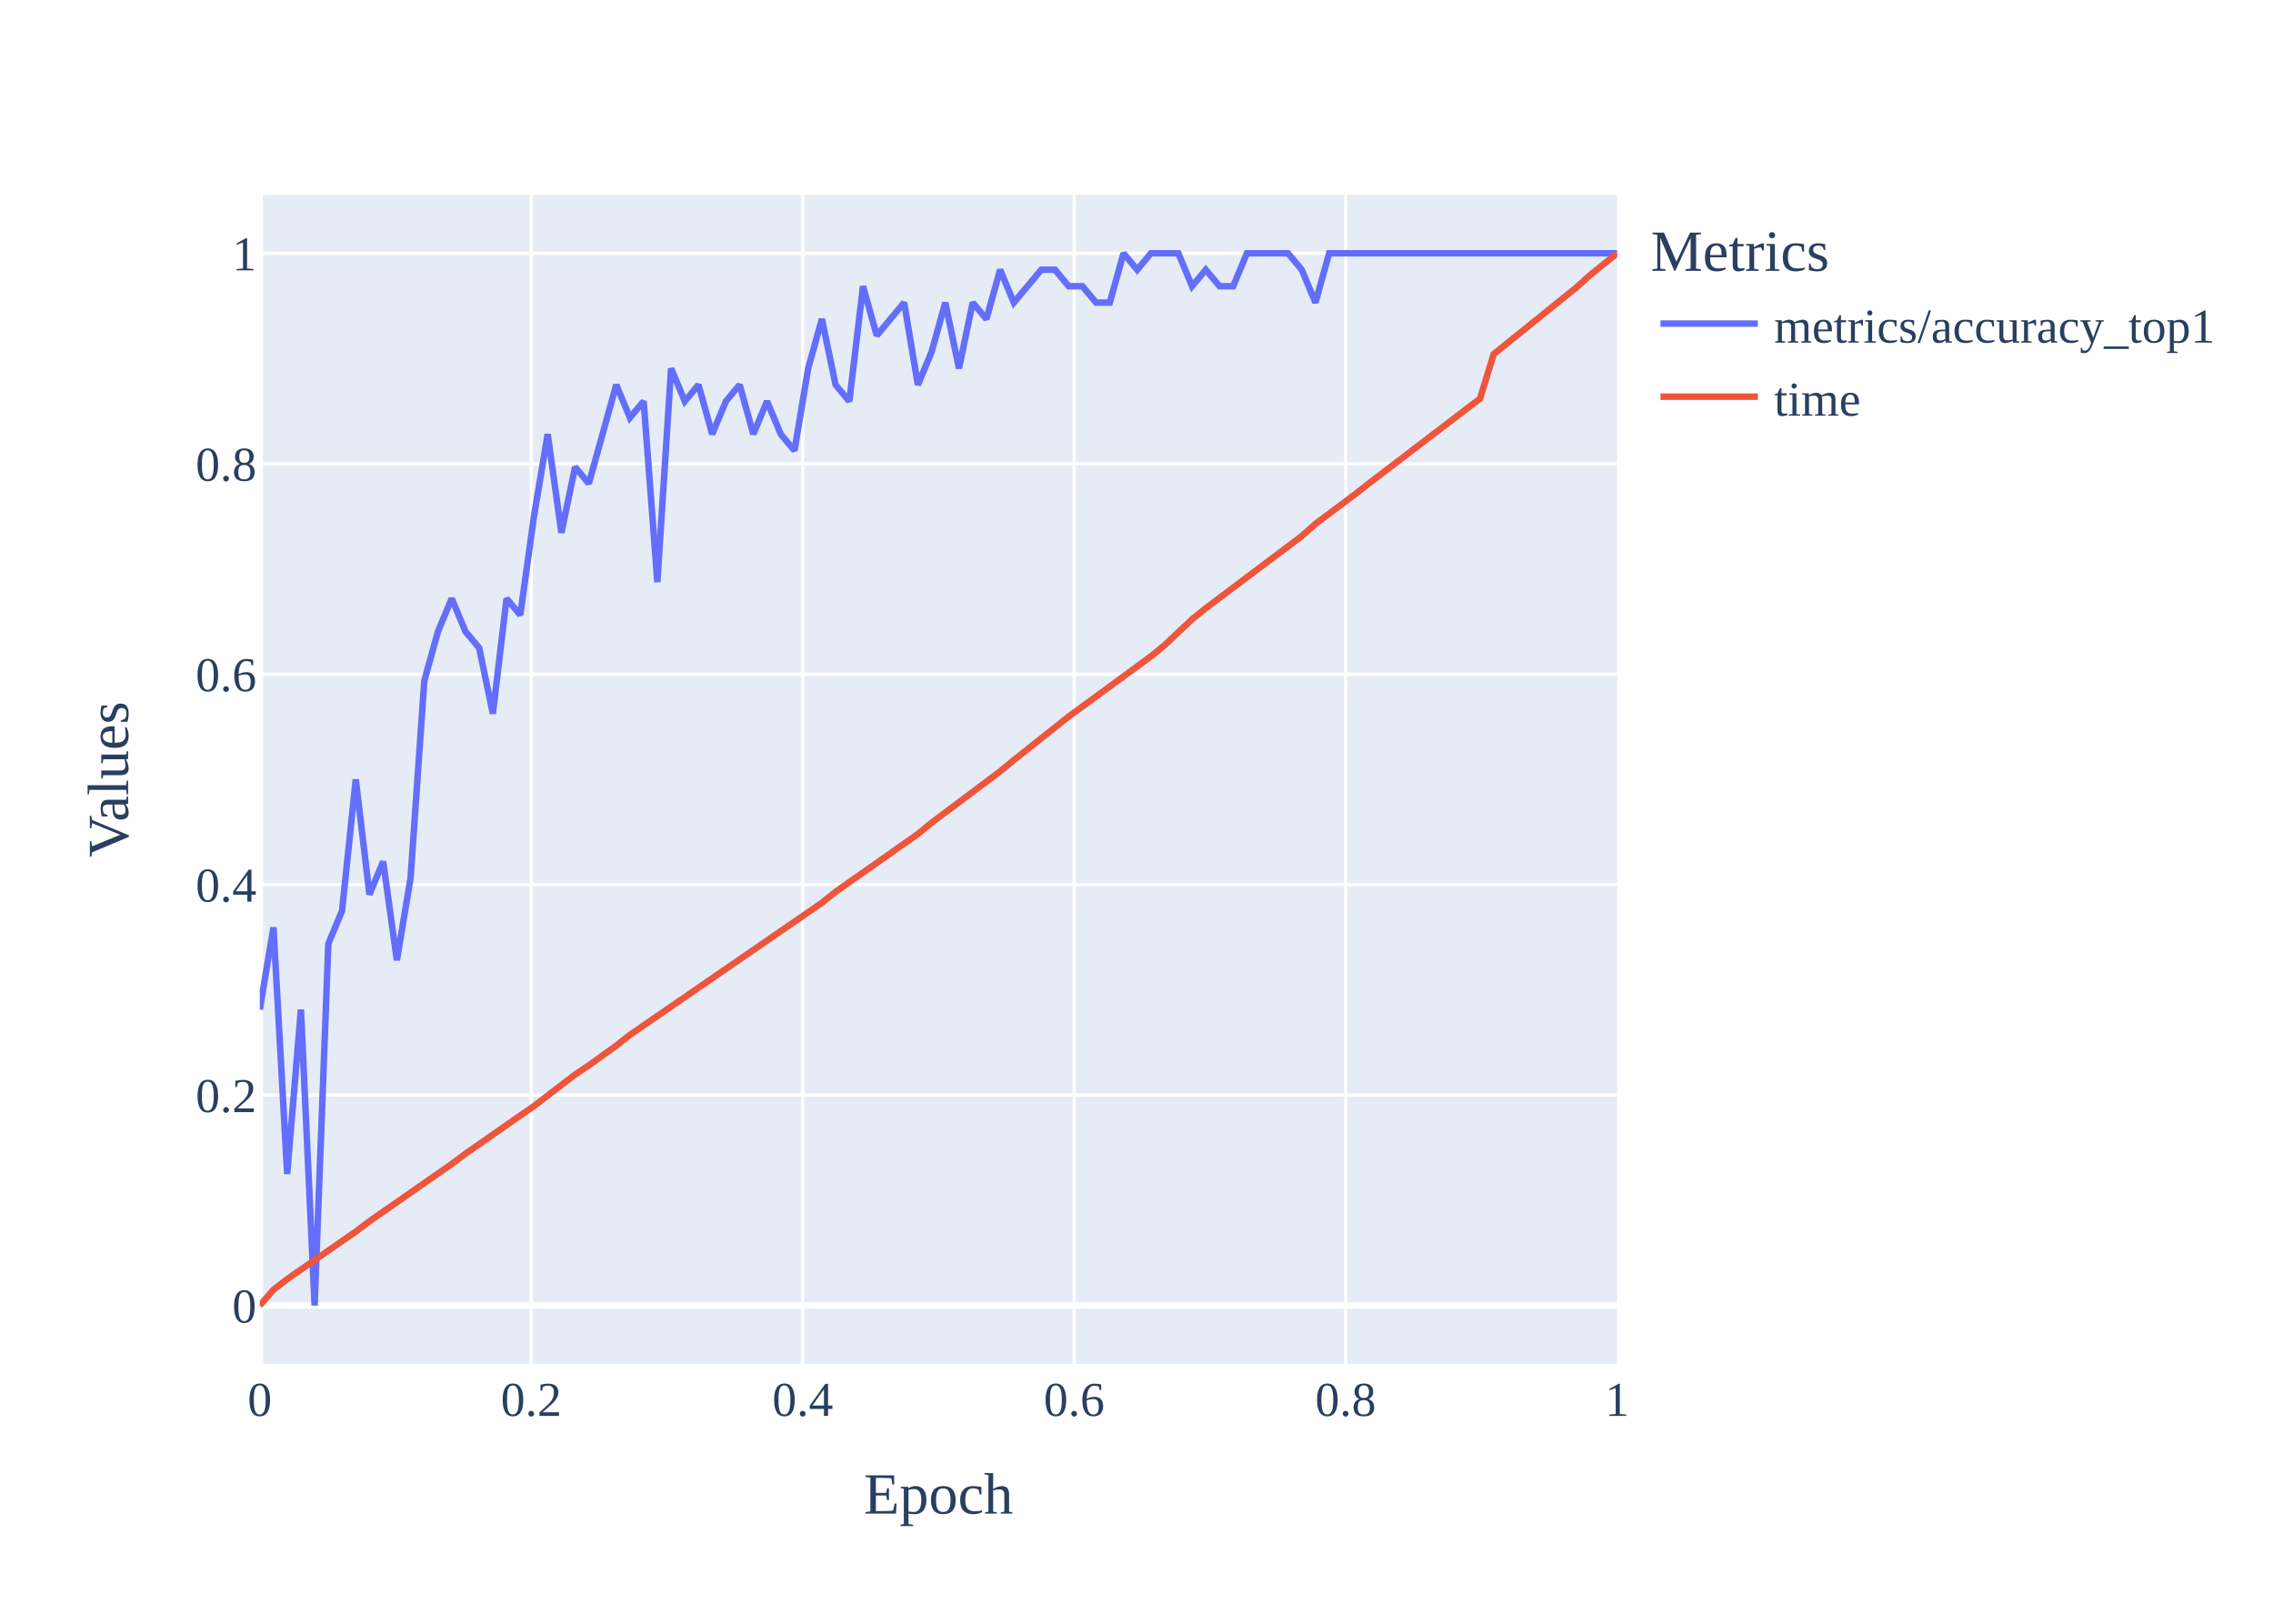
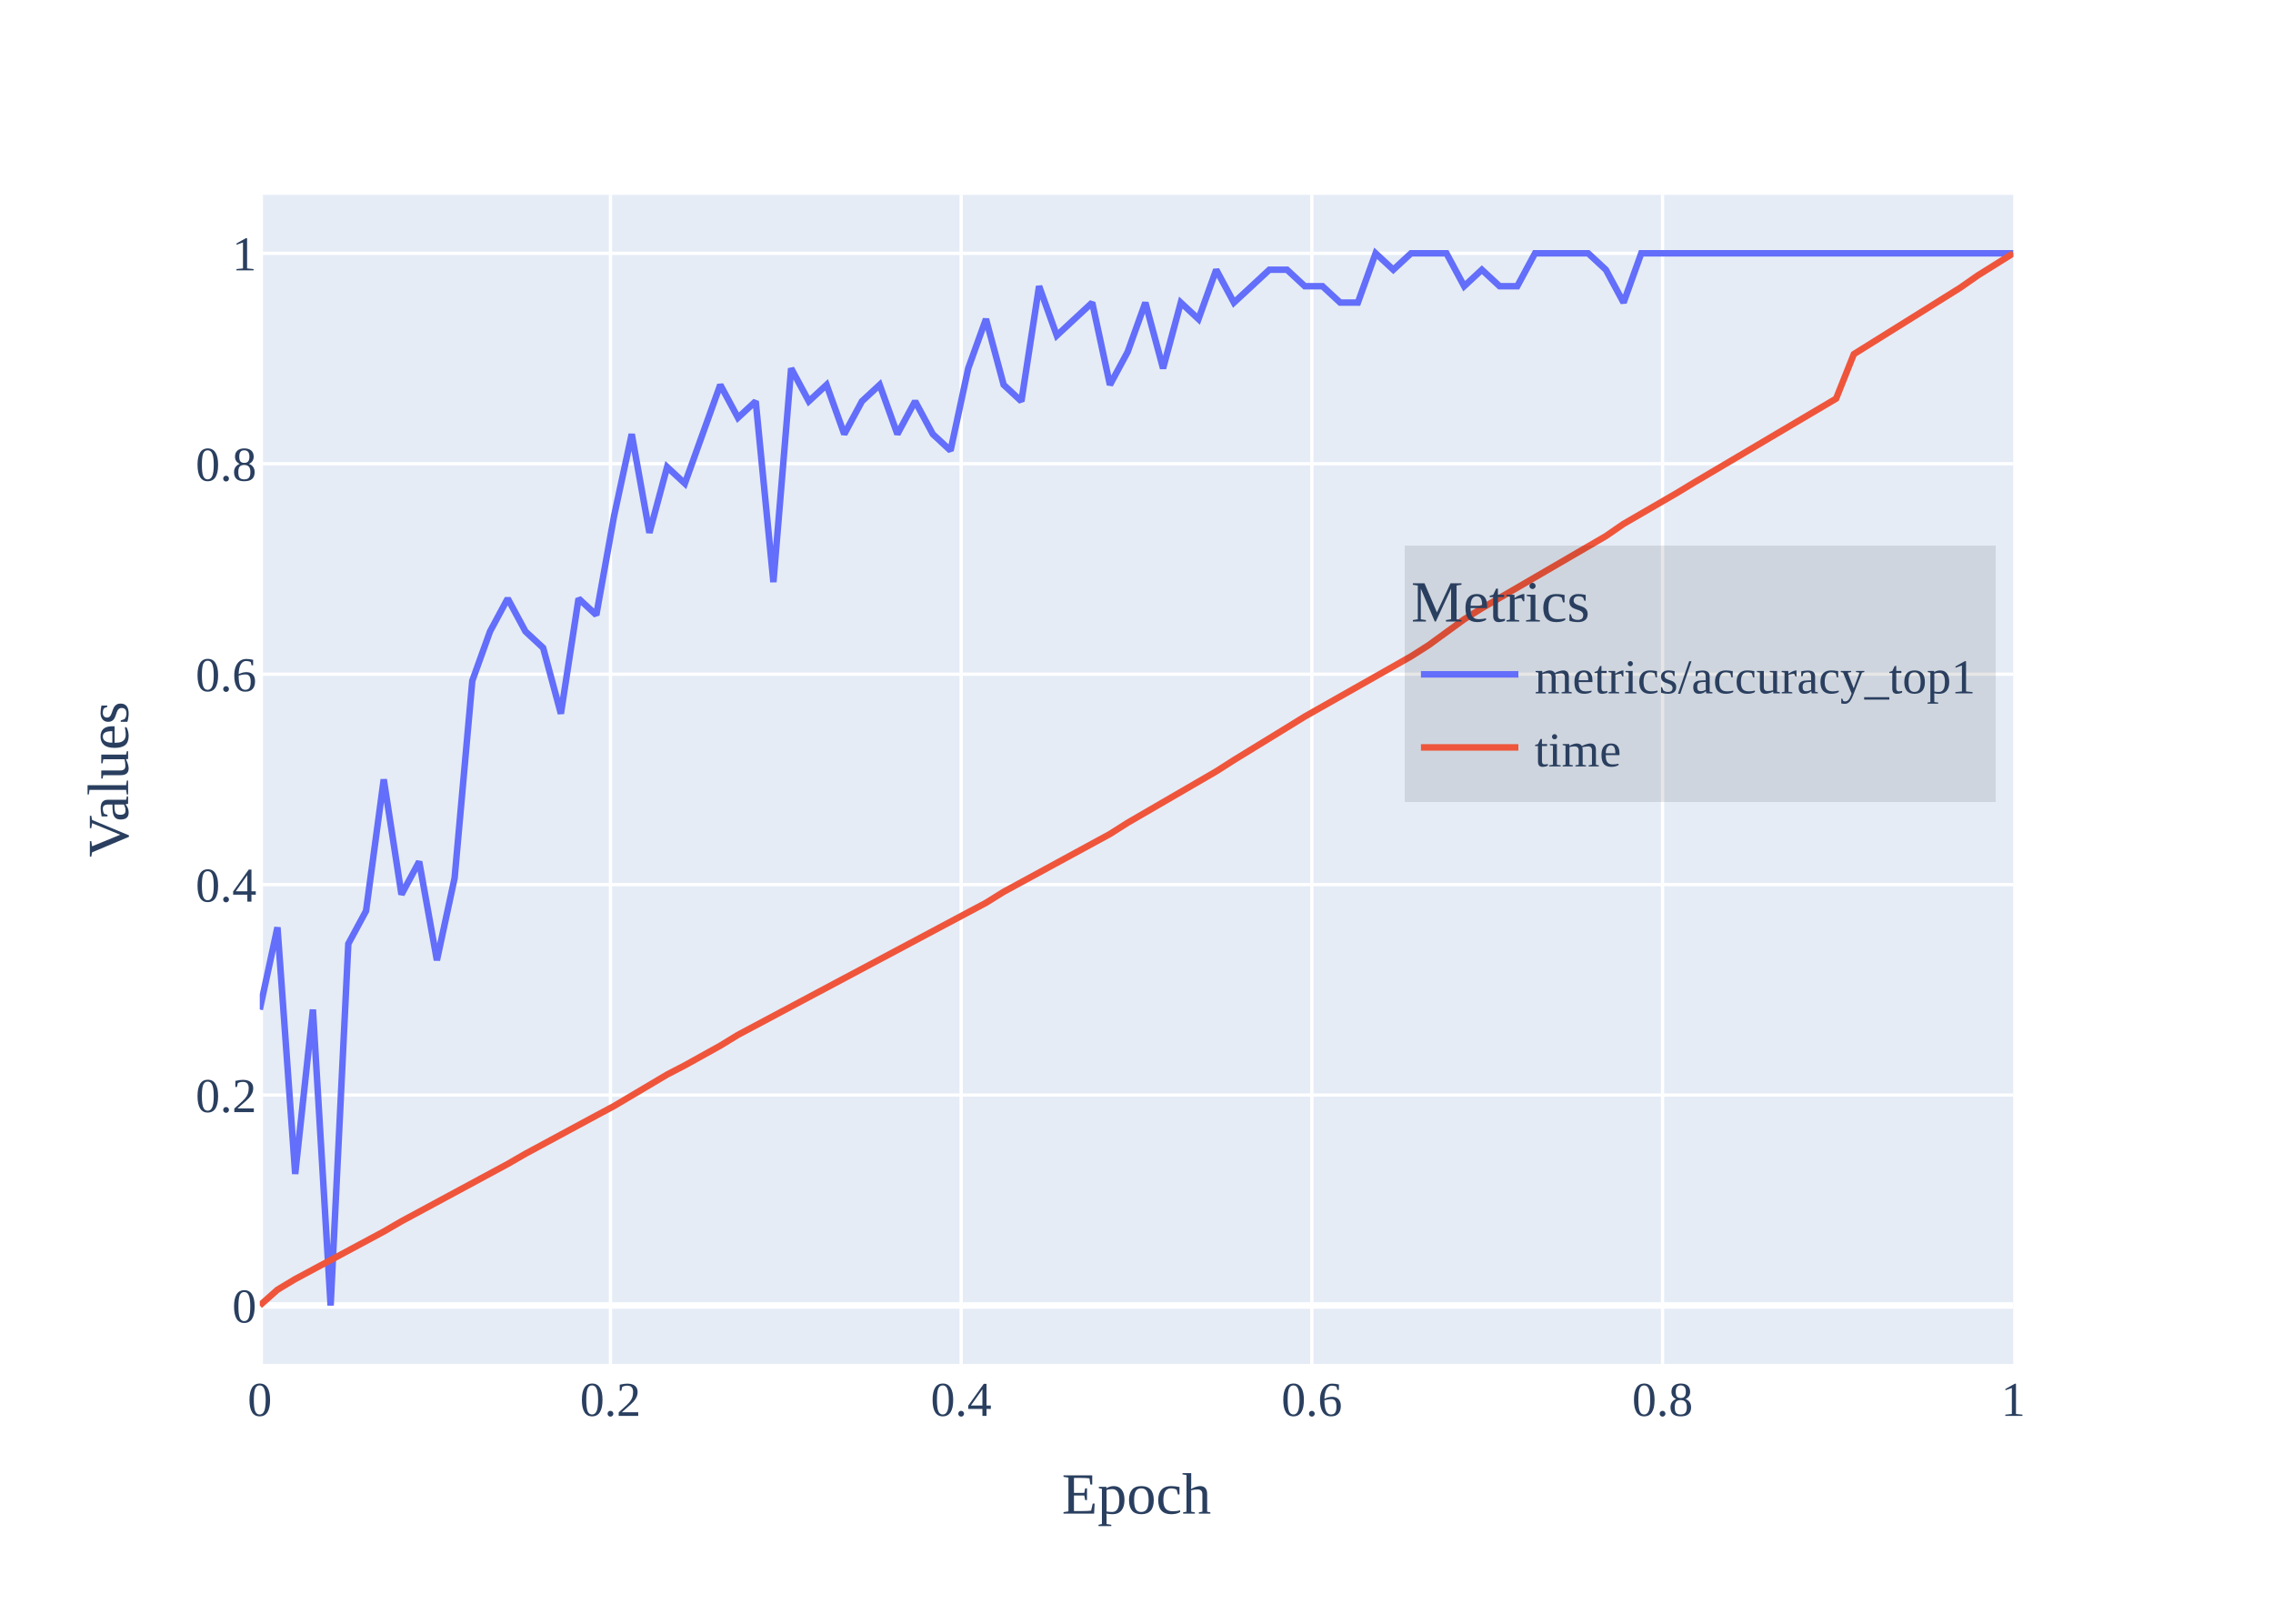
<svg xmlns="http://www.w3.org/2000/svg" class="main-svg" width="700" height="500" style="" viewBox="0 0 700 500">
  <rect x="0" y="0" width="700" height="500" style="fill: rgb(255, 255, 255); fill-opacity: 1;" />
-   <defs id="defs-47ebce">
+   <defs id="defs-a352bc">
    <g class="clips">
-       <clipPath id="clip47ebcexyplot" class="plotclip">
-         <rect width="418" height="360" />
-       </clipPath>
-       <clipPath class="axesclip" id="clip47ebcex">
-         <rect x="80" y="0" width="418" height="500" />
-       </clipPath>
-       <clipPath class="axesclip" id="clip47ebcey">
+       <clipPath id="clipa352bcxyplot" class="plotclip">
+         <rect width="540" height="360" />
+       </clipPath>
+       <clipPath class="axesclip" id="clipa352bcx">
+         <rect x="80" y="0" width="540" height="500" />
+       </clipPath>
+       <clipPath class="axesclip" id="clipa352bcy">
        <rect x="0" y="60" width="700" height="360" />
      </clipPath>
-       <clipPath class="axesclip" id="clip47ebcexy">
-         <rect x="80" y="60" width="418" height="360" />
+       <clipPath class="axesclip" id="clipa352bcxy">
+         <rect x="80" y="60" width="540" height="360" />
      </clipPath>
    </g>
    <g class="gradients" />
    <g class="patterns" />
  </defs>
  <g class="bglayer">
-     <rect class="bg" x="80" y="60" width="418" height="360" style="fill: rgb(229, 236, 246); fill-opacity: 1; stroke-width: 0;" />
+     <rect class="bg" x="80" y="60" width="540" height="360" style="fill: rgb(229, 236, 246); fill-opacity: 1; stroke-width: 0;" />
  </g>
  <g class="layer-below">
    <g class="imagelayer" />
    <g class="shapelayer" />
  </g>
  <g class="cartesianlayer">
    <g class="subplot xy">
      <g class="layer-subplot">
        <g class="shapelayer" />
        <g class="imagelayer" />
      </g>
      <g class="minor-gridlayer">
        <g class="x" />
        <g class="y" />
      </g>
      <g class="gridlayer">
        <g class="x">
-           <path class="xgrid crisp" transform="translate(163.6,0)" d="M0,60v360" style="stroke: rgb(255, 255, 255); stroke-opacity: 1; stroke-width: 1px;" />
-           <path class="xgrid crisp" transform="translate(247.2,0)" d="M0,60v360" style="stroke: rgb(255, 255, 255); stroke-opacity: 1; stroke-width: 1px;" />
-           <path class="xgrid crisp" transform="translate(330.8,0)" d="M0,60v360" style="stroke: rgb(255, 255, 255); stroke-opacity: 1; stroke-width: 1px;" />
-           <path class="xgrid crisp" transform="translate(414.4,0)" d="M0,60v360" style="stroke: rgb(255, 255, 255); stroke-opacity: 1; stroke-width: 1px;" />
+           <path class="xgrid crisp" transform="translate(188,0)" d="M0,60v360" style="stroke: rgb(255, 255, 255); stroke-opacity: 1; stroke-width: 1px;" />
+           <path class="xgrid crisp" transform="translate(296,0)" d="M0,60v360" style="stroke: rgb(255, 255, 255); stroke-opacity: 1; stroke-width: 1px;" />
+           <path class="xgrid crisp" transform="translate(404,0)" d="M0,60v360" style="stroke: rgb(255, 255, 255); stroke-opacity: 1; stroke-width: 1px;" />
+           <path class="xgrid crisp" transform="translate(512,0)" d="M0,60v360" style="stroke: rgb(255, 255, 255); stroke-opacity: 1; stroke-width: 1px;" />
        </g>
        <g class="y">
-           <path class="ygrid crisp" transform="translate(0,337.2)" d="M80,0h418" style="stroke: rgb(255, 255, 255); stroke-opacity: 1; stroke-width: 1px;" />
-           <path class="ygrid crisp" transform="translate(0,272.4)" d="M80,0h418" style="stroke: rgb(255, 255, 255); stroke-opacity: 1; stroke-width: 1px;" />
-           <path class="ygrid crisp" transform="translate(0,207.6)" d="M80,0h418" style="stroke: rgb(255, 255, 255); stroke-opacity: 1; stroke-width: 1px;" />
-           <path class="ygrid crisp" transform="translate(0,142.8)" d="M80,0h418" style="stroke: rgb(255, 255, 255); stroke-opacity: 1; stroke-width: 1px;" />
-           <path class="ygrid crisp" transform="translate(0,78)" d="M80,0h418" style="stroke: rgb(255, 255, 255); stroke-opacity: 1; stroke-width: 1px;" />
+           <path class="ygrid crisp" transform="translate(0,337.2)" d="M80,0h540" style="stroke: rgb(255, 255, 255); stroke-opacity: 1; stroke-width: 1px;" />
+           <path class="ygrid crisp" transform="translate(0,272.4)" d="M80,0h540" style="stroke: rgb(255, 255, 255); stroke-opacity: 1; stroke-width: 1px;" />
+           <path class="ygrid crisp" transform="translate(0,207.6)" d="M80,0h540" style="stroke: rgb(255, 255, 255); stroke-opacity: 1; stroke-width: 1px;" />
+           <path class="ygrid crisp" transform="translate(0,142.8)" d="M80,0h540" style="stroke: rgb(255, 255, 255); stroke-opacity: 1; stroke-width: 1px;" />
+           <path class="ygrid crisp" transform="translate(0,78)" d="M80,0h540" style="stroke: rgb(255, 255, 255); stroke-opacity: 1; stroke-width: 1px;" />
        </g>
      </g>
      <g class="zerolinelayer">
        <path class="xzl zl crisp" transform="translate(80,0)" d="M0,60v360" style="stroke: rgb(255, 255, 255); stroke-opacity: 1; stroke-width: 2px;" />
-         <path class="yzl zl crisp" transform="translate(0,402)" d="M80,0h418" style="stroke: rgb(255, 255, 255); stroke-opacity: 1; stroke-width: 2px;" />
+         <path class="yzl zl crisp" transform="translate(0,402)" d="M80,0h540" style="stroke: rgb(255, 255, 255); stroke-opacity: 1; stroke-width: 2px;" />
      </g>
      <g class="layer-between">
        <g class="shapelayer" />
        <g class="imagelayer" />
      </g>
      <path class="xlines-below" />
      <path class="ylines-below" />
      <g class="overlines-below" />
      <g class="xaxislayer-below" />
      <g class="yaxislayer-below" />
      <g class="overaxes-below" />
      <g class="overplot">
-         <g class="xy" transform="translate(80,60)" clip-path="url(#clip47ebcexyplot)">
+         <g class="xy" transform="translate(80,60)" clip-path="url(#clipa352bcxyplot)">
          <g class="scatterlayer mlayer">
-             <g class="trace scatter trace73abd9" style="stroke-miterlimit: 2; opacity: 1;">
+             <g class="trace scatter traceb2f7f9" style="stroke-miterlimit: 2; opacity: 1;">
              <g class="fills" />
              <g class="errorbars" />
              <g class="lines">
-                 <path class="js-line" d="M0,250.87L4.22,225.56L8.44,301.5L12.67,250.87L16.89,342L21.11,230.62L25.33,220.5L29.56,180L33.78,215.44L38,205.31L42.22,235.69L46.44,210.37L50.67,149.63L54.89,134.44L59.11,124.31L63.33,134.44L67.56,139.5L71.78,159.75L76,124.31L80.22,129.38L84.44,99L88.67,73.68L92.89,104.06L97.11,83.81L101.33,88.88L109.78,58.5L114,68.63L118.22,63.56L122.44,119.25L126.67,53.43L130.89,63.56L135.11,58.5L139.33,73.68L143.56,63.56L147.78,58.5L152,73.68L156.22,63.56L160.44,73.68L164.67,78.75L168.89,53.43L173.11,38.25L177.33,58.5L181.56,63.56L185.78,28.13L190,43.31L198.44,33.18L202.67,58.5L206.89,48.38L211.11,33.18L215.33,53.43L219.56,33.18L223.78,38.25L228,23.06L232.22,33.18L236.44,28.13L240.67,23.06L244.89,23.06L249.11,28.13L253.33,28.13L257.56,33.18L261.78,33.18L266,18L270.22,23.06L274.44,18L278.67,18L282.89,18L287.11,28.13L291.33,23.06L295.56,28.13L299.78,28.13L304,18L316.67,18L320.89,23.06L325.11,33.18L329.33,18L418,18" style="vector-effect: none; fill: none; stroke: rgb(99, 110, 250); stroke-opacity: 1; stroke-width: 2px; opacity: 1;" />
+                 <path class="js-line" d="M0,250.87L5.45,225.56L10.91,301.5L16.36,250.87L21.82,342L27.27,230.62L32.73,220.5L38.18,180L43.64,215.44L49.09,205.31L54.55,235.69L60,210.37L65.45,149.63L70.91,134.44L76.36,124.31L81.82,134.44L87.27,139.5L92.73,159.75L98.18,124.31L103.64,129.38L109.09,99L114.55,73.68L120,104.06L125.45,83.81L130.91,88.88L141.82,58.5L147.27,68.63L152.73,63.56L158.18,119.25L163.64,53.43L169.09,63.56L174.55,58.5L180,73.68L185.45,63.56L190.91,58.5L196.36,73.68L201.82,63.56L207.27,73.68L212.73,78.75L218.18,53.43L223.64,38.25L229.09,58.5L234.55,63.56L240,28.13L245.45,43.31L256.36,33.18L261.82,58.5L267.27,48.38L272.73,33.18L278.18,53.43L283.64,33.18L289.09,38.25L294.55,23.06L300,33.18L305.45,28.13L310.91,23.06L316.36,23.06L321.82,28.13L327.27,28.13L332.73,33.18L338.18,33.18L343.64,18L349.09,23.06L354.55,18L360,18L365.45,18L370.91,28.13L376.36,23.06L381.82,28.13L387.27,28.13L392.73,18L409.09,18L414.55,23.06L420,33.18L425.45,18L540,18" style="vector-effect: none; fill: none; stroke: rgb(99, 110, 250); stroke-opacity: 1; stroke-width: 2px; opacity: 1;" />
              </g>
              <g class="points" />
              <g class="text" />
            </g>
-             <g class="trace scatter tracef73294" style="stroke-miterlimit: 2; opacity: 1;">
+             <g class="trace scatter trace5a1d4c" style="stroke-miterlimit: 2; opacity: 1;">
              <g class="fills" />
              <g class="errorbars" />
              <g class="lines">
-                 <path class="js-line" d="M0,342L4.22,337.15L8.44,333.87L29.56,319.24L33.78,316.07L59.11,298.43L63.33,295.28L80.22,283.51L84.44,280.59L97.11,270.89L101.33,268.06L109.78,262L114,258.67L173.11,218.01L177.33,214.62L202.67,196.82L206.89,193.36L228,177.53L232.22,174.05L244.89,164.02L249.11,160.65L274.44,142.12L278.67,138.65L287.11,130.7L291.33,127.29L320.89,105.08L325.11,101.32L337.78,91.84L342,88.53L375.78,62.75L380,49.05L405.33,28.63L409.56,24.82L418,18" style="vector-effect: none; fill: none; stroke: rgb(239, 85, 59); stroke-opacity: 1; stroke-width: 2px; opacity: 1;" />
+                 <path class="js-line" d="M0,342L5.45,337.15L10.91,333.87L38.18,319.24L43.64,316.07L76.36,298.43L81.82,295.28L103.64,283.51L109.09,280.59L125.45,270.89L130.91,268.06L141.82,262L147.27,258.67L223.64,218.01L229.09,214.62L261.82,196.82L267.27,193.36L294.55,177.53L300,174.05L316.36,164.02L321.82,160.65L354.55,142.12L360,138.65L370.91,130.7L376.36,127.29L414.55,105.08L420,101.32L436.36,91.84L441.82,88.53L485.45,62.75L490.91,49.05L523.64,28.63L529.09,24.82L540,18" style="vector-effect: none; fill: none; stroke: rgb(239, 85, 59); stroke-opacity: 1; stroke-width: 2px; opacity: 1;" />
              </g>
              <g class="points" />
              <g class="text" />
            </g>
          </g>
        </g>
      </g>
      <path class="xlines-above crisp" d="M0,0" style="fill: none;" />
      <path class="ylines-above crisp" d="M0,0" style="fill: none;" />
      <g class="overlines-above" />
      <g class="xaxislayer-above">
        <g class="xtick">
          <text text-anchor="middle" x="0" y="436" transform="translate(80,0)" style="font-family: 'Times New Roman'; font-size: 15px; fill: rgb(42, 63, 95); fill-opacity: 1; white-space: pre; opacity: 1;">0</text>
        </g>
        <g class="xtick">
-           <text text-anchor="middle" x="0" y="436" style="font-family: 'Times New Roman'; font-size: 15px; fill: rgb(42, 63, 95); fill-opacity: 1; white-space: pre; opacity: 1;" transform="translate(163.6,0)">0.2</text>
-         </g>
-         <g class="xtick">
-           <text text-anchor="middle" x="0" y="436" style="font-family: 'Times New Roman'; font-size: 15px; fill: rgb(42, 63, 95); fill-opacity: 1; white-space: pre; opacity: 1;" transform="translate(247.2,0)">0.4</text>
-         </g>
-         <g class="xtick">
-           <text text-anchor="middle" x="0" y="436" style="font-family: 'Times New Roman'; font-size: 15px; fill: rgb(42, 63, 95); fill-opacity: 1; white-space: pre; opacity: 1;" transform="translate(330.8,0)">0.6</text>
-         </g>
-         <g class="xtick">
-           <text text-anchor="middle" x="0" y="436" style="font-family: 'Times New Roman'; font-size: 15px; fill: rgb(42, 63, 95); fill-opacity: 1; white-space: pre; opacity: 1;" transform="translate(414.4,0)">0.8</text>
-         </g>
-         <g class="xtick">
-           <text text-anchor="middle" x="0" y="436" style="font-family: 'Times New Roman'; font-size: 15px; fill: rgb(42, 63, 95); fill-opacity: 1; white-space: pre; opacity: 1;" transform="translate(498,0)">1</text>
+           <text text-anchor="middle" x="0" y="436" style="font-family: 'Times New Roman'; font-size: 15px; fill: rgb(42, 63, 95); fill-opacity: 1; white-space: pre; opacity: 1;" transform="translate(188,0)">0.2</text>
+         </g>
+         <g class="xtick">
+           <text text-anchor="middle" x="0" y="436" style="font-family: 'Times New Roman'; font-size: 15px; fill: rgb(42, 63, 95); fill-opacity: 1; white-space: pre; opacity: 1;" transform="translate(296,0)">0.4</text>
+         </g>
+         <g class="xtick">
+           <text text-anchor="middle" x="0" y="436" style="font-family: 'Times New Roman'; font-size: 15px; fill: rgb(42, 63, 95); fill-opacity: 1; white-space: pre; opacity: 1;" transform="translate(404,0)">0.6</text>
+         </g>
+         <g class="xtick">
+           <text text-anchor="middle" x="0" y="436" style="font-family: 'Times New Roman'; font-size: 15px; fill: rgb(42, 63, 95); fill-opacity: 1; white-space: pre; opacity: 1;" transform="translate(512,0)">0.8</text>
+         </g>
+         <g class="xtick">
+           <text text-anchor="middle" x="0" y="436" style="font-family: 'Times New Roman'; font-size: 15px; fill: rgb(42, 63, 95); fill-opacity: 1; white-space: pre; opacity: 1;" transform="translate(620,0)">1</text>
        </g>
      </g>
      <g class="yaxislayer-above">
        <g class="ytick">
          <text text-anchor="end" x="79" y="5.25" transform="translate(0,402)" style="font-family: 'Times New Roman'; font-size: 15px; fill: rgb(42, 63, 95); fill-opacity: 1; white-space: pre; opacity: 1;">0</text>
        </g>
        <g class="ytick">
          <text text-anchor="end" x="79" y="5.25" style="font-family: 'Times New Roman'; font-size: 15px; fill: rgb(42, 63, 95); fill-opacity: 1; white-space: pre; opacity: 1;" transform="translate(0,337.2)">0.2</text>
        </g>
        <g class="ytick">
          <text text-anchor="end" x="79" y="5.25" style="font-family: 'Times New Roman'; font-size: 15px; fill: rgb(42, 63, 95); fill-opacity: 1; white-space: pre; opacity: 1;" transform="translate(0,272.4)">0.4</text>
        </g>
        <g class="ytick">
          <text text-anchor="end" x="79" y="5.25" style="font-family: 'Times New Roman'; font-size: 15px; fill: rgb(42, 63, 95); fill-opacity: 1; white-space: pre; opacity: 1;" transform="translate(0,207.6)">0.6</text>
        </g>
        <g class="ytick">
          <text text-anchor="end" x="79" y="5.25" style="font-family: 'Times New Roman'; font-size: 15px; fill: rgb(42, 63, 95); fill-opacity: 1; white-space: pre; opacity: 1;" transform="translate(0,142.8)">0.8</text>
        </g>
        <g class="ytick">
          <text text-anchor="end" x="79" y="5.25" style="font-family: 'Times New Roman'; font-size: 15px; fill: rgb(42, 63, 95); fill-opacity: 1; white-space: pre; opacity: 1;" transform="translate(0,78)">1</text>
        </g>
      </g>
      <g class="overaxes-above" />
    </g>
  </g>
  <g class="polarlayer" />
  <g class="smithlayer" />
  <g class="ternarylayer" />
  <g class="geolayer" />
  <g class="funnelarealayer" />
  <g class="pielayer" />
  <g class="iciclelayer" />
  <g class="treemaplayer" />
  <g class="sunburstlayer" />
  <g class="glimages" />
-   <defs id="topdefs-47ebce">
+   <defs id="topdefs-a352bc">
    <g class="clips" />
-     <clipPath id="legend47ebce">
+     <clipPath id="legenda352bc">
      <rect width="182" height="79" x="0" y="0" />
    </clipPath>
  </defs>
  <g class="layer-above">
    <g class="imagelayer" />
    <g class="shapelayer" />
  </g>
  <g class="infolayer">
-     <g class="legend" pointer-events="all" transform="translate(506.36,60)">
-       <rect class="bg" shape-rendering="crispEdges" width="182" height="79" x="0" y="0" style="stroke: rgb(68, 68, 68); stroke-opacity: 1; fill: rgb(255, 255, 255); fill-opacity: 1; stroke-width: 0px;" />
-       <g class="scrollbox" transform="" clip-path="url(#legend47ebce)">
+     <g class="legend" pointer-events="all" transform="translate(432.6,168)">
+       <rect class="bg" shape-rendering="crispEdges" width="182" height="79" x="0" y="0" style="stroke: rgb(68, 68, 68); stroke-opacity: 1; fill: rgb(0, 0, 0); fill-opacity: 0.1; stroke-width: 0px;" />
+       <g class="scrollbox" transform="" clip-path="url(#legenda352bc)">
        <text class="legendtitletext" text-anchor="start" x="2" y="23.4" style="font-family: 'Times New Roman'; font-size: 18px; fill: rgb(42, 63, 95); fill-opacity: 1; white-space: pre;">Metrics</text>
        <g class="groups" transform="">
          <g class="traces" transform="translate(0,39.65)" style="opacity: 1;">
            <text class="legendtext" text-anchor="start" x="40" y="5.85" style="font-family: 'Times New Roman'; font-size: 15px; fill: rgb(42, 63, 95); fill-opacity: 1; white-space: pre;">metrics/accuracy_top1</text>
            <g class="layers" style="opacity: 1;">
              <g class="legendfill" />
              <g class="legendlines">
                <path class="js-line" d="M5,0h30" style="fill: none; stroke: rgb(99, 110, 250); stroke-opacity: 1; stroke-width: 2px;" />
              </g>
              <g class="legendsymbols">
                <g class="legendpoints" />
              </g>
            </g>
            <rect class="legendtoggle" x="0" y="-11.25" width="176.781" height="22.5" style="fill: rgb(0, 0, 0); fill-opacity: 0;" />
          </g>
        </g>
        <g class="groups" transform="">
          <g class="traces" transform="translate(0,62.15)" style="opacity: 1;">
            <text class="legendtext" text-anchor="start" x="40" y="5.85" style="font-family: 'Times New Roman'; font-size: 15px; fill: rgb(42, 63, 95); fill-opacity: 1; white-space: pre;">time</text>
            <g class="layers" style="opacity: 1;">
              <g class="legendfill" />
              <g class="legendlines">
                <path class="js-line" d="M5,0h30" style="fill: none; stroke: rgb(239, 85, 59); stroke-opacity: 1; stroke-width: 2px;" />
              </g>
              <g class="legendsymbols">
                <g class="legendpoints" />
              </g>
            </g>
            <rect class="legendtoggle" x="0" y="-11.25" width="176.781" height="22.5" style="fill: rgb(0, 0, 0); fill-opacity: 0;" />
          </g>
        </g>
      </g>
      <rect class="scrollbar" rx="20" ry="3" width="0" height="0" x="0" y="0" style="fill: rgb(128, 139, 164); fill-opacity: 1;" />
    </g>
    <g class="g-gtitle" />
    <g class="g-xtitle">
-       <text class="xtitle" x="289" y="466.1" text-anchor="middle" style="opacity: 1; font-family: 'Times New Roman'; font-size: 18px; fill: rgb(42, 63, 95); fill-opacity: 1; white-space: pre;">Epoch</text>
+       <text class="xtitle" x="350" y="466.1" text-anchor="middle" style="opacity: 1; font-family: 'Times New Roman'; font-size: 18px; fill: rgb(42, 63, 95); fill-opacity: 1; white-space: pre;">Epoch</text>
    </g>
    <g class="g-ytitle">
      <text class="ytitle" transform="rotate(-90,39.45,240)" x="39.45" y="240" text-anchor="middle" style="opacity: 1; font-family: 'Times New Roman'; font-size: 18px; fill: rgb(42, 63, 95); fill-opacity: 1; white-space: pre;">Values</text>
    </g>
  </g>
</svg>
